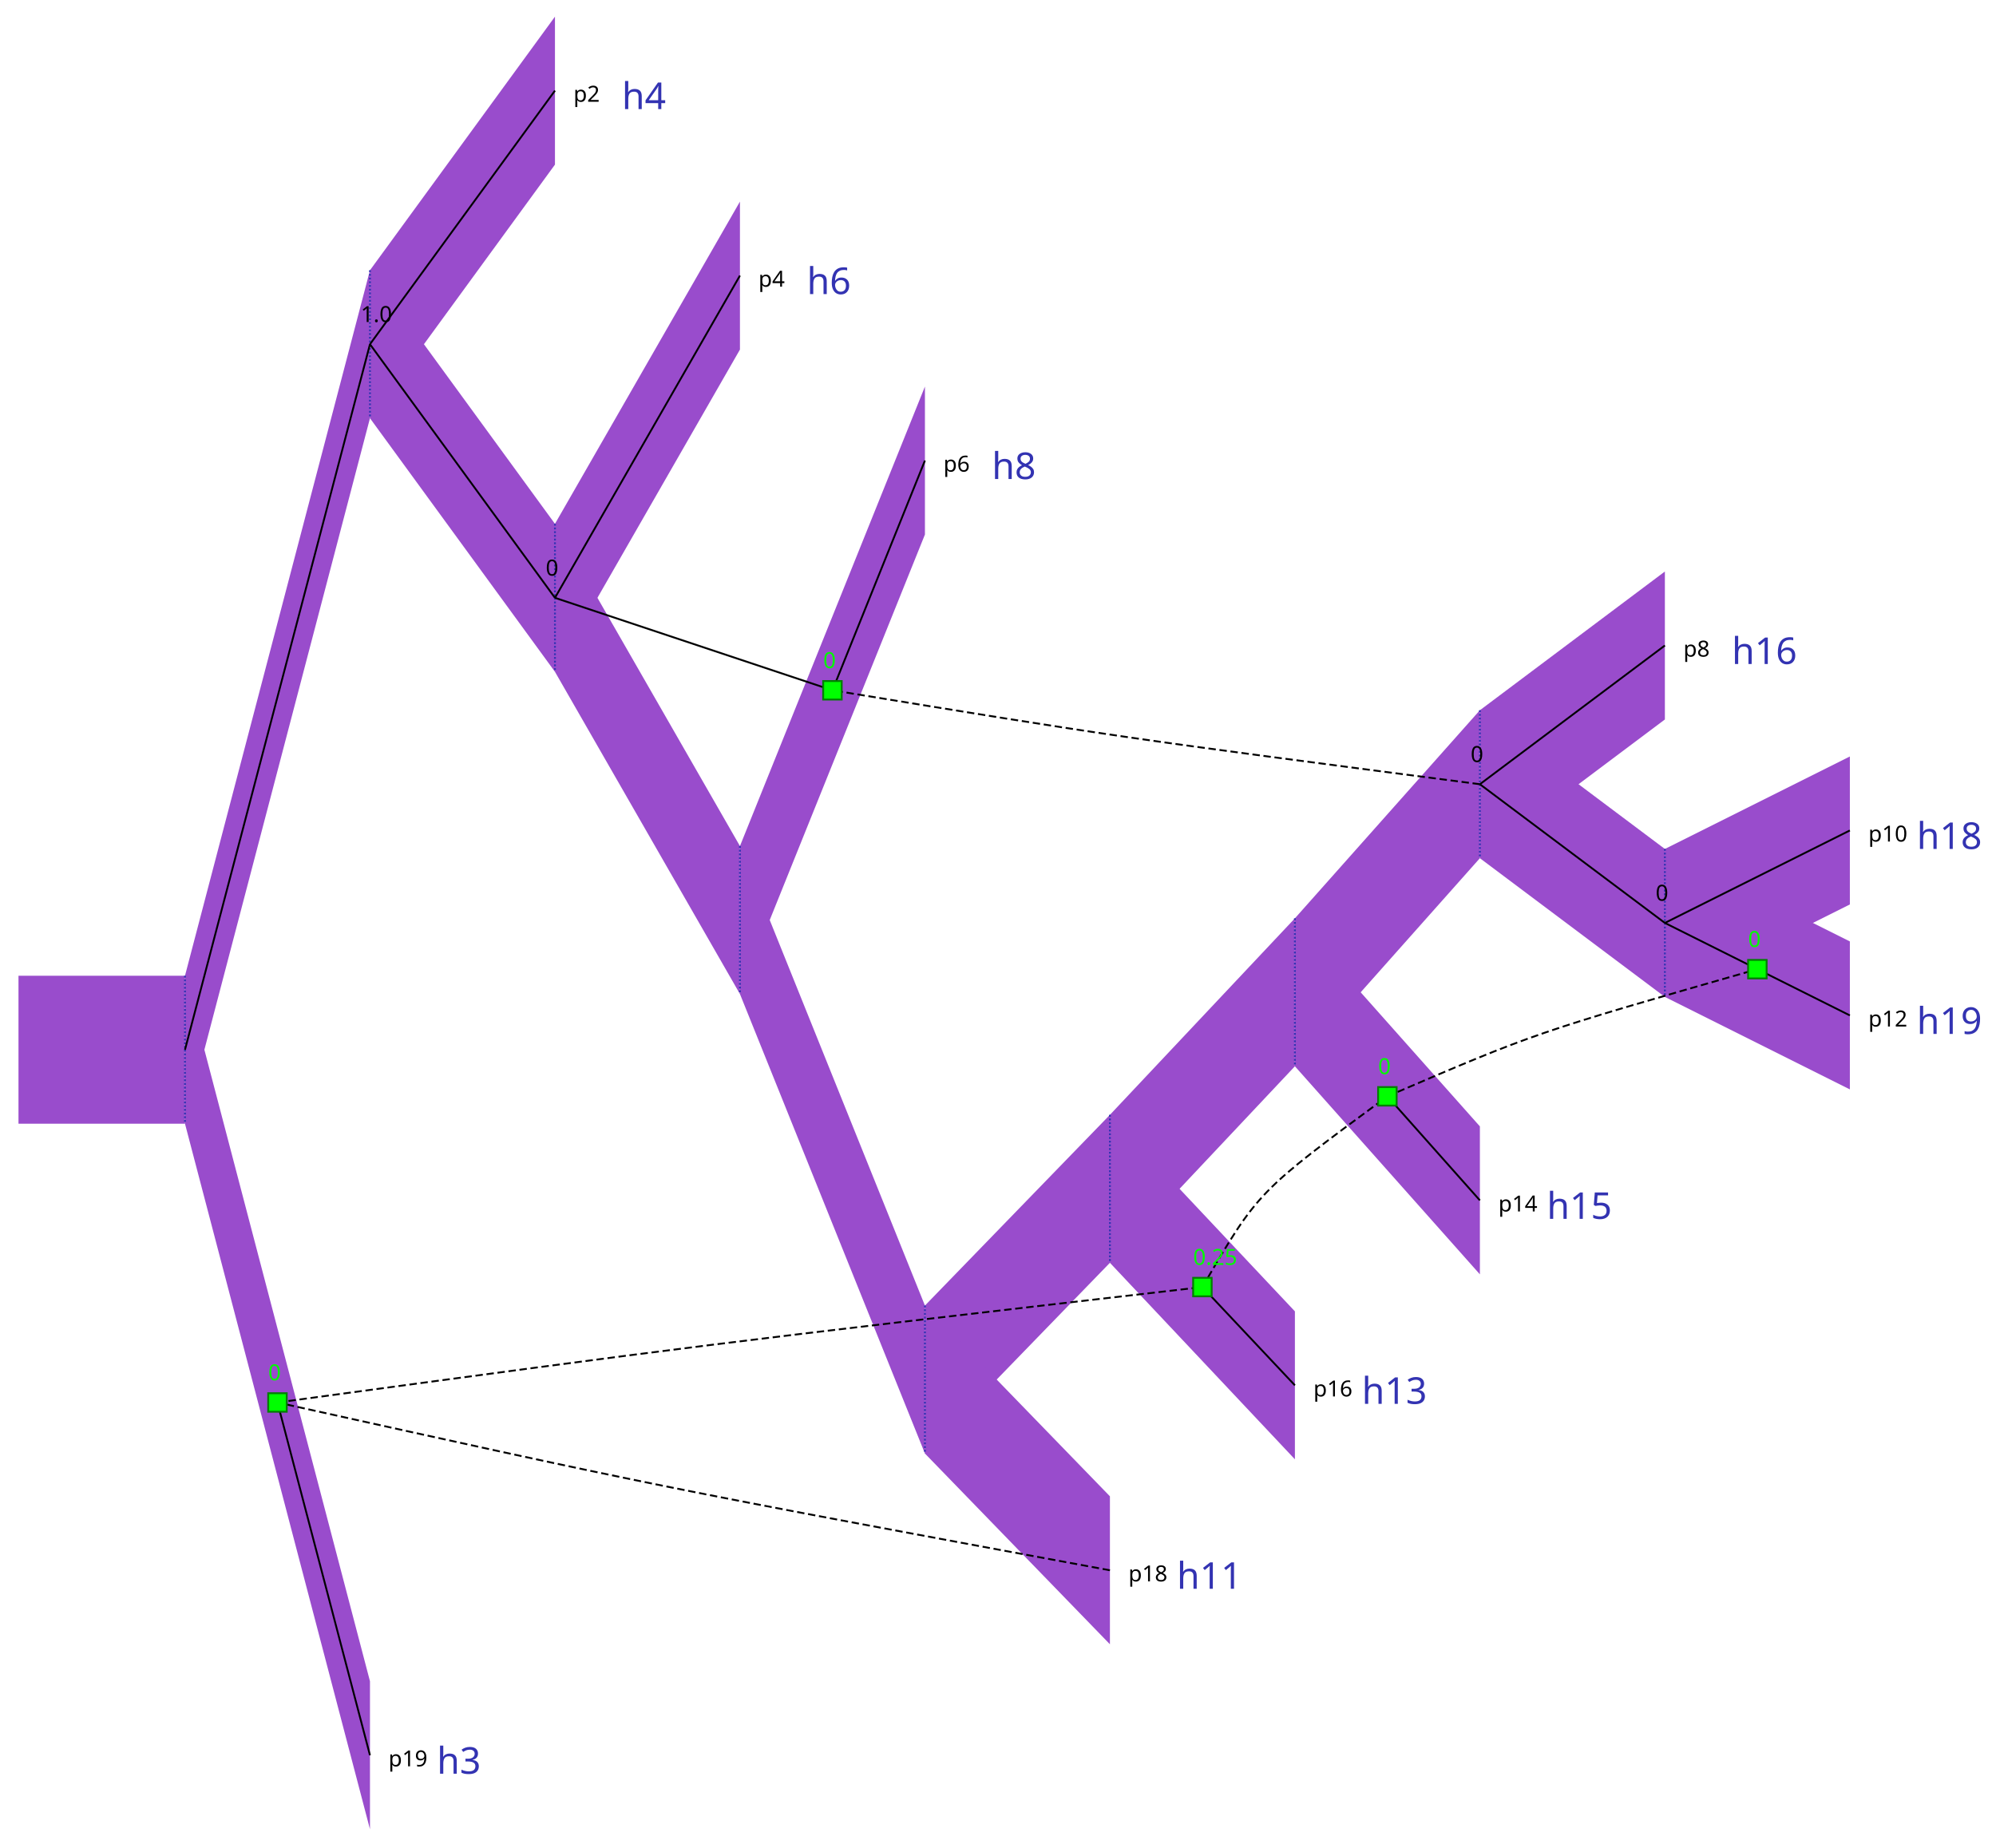
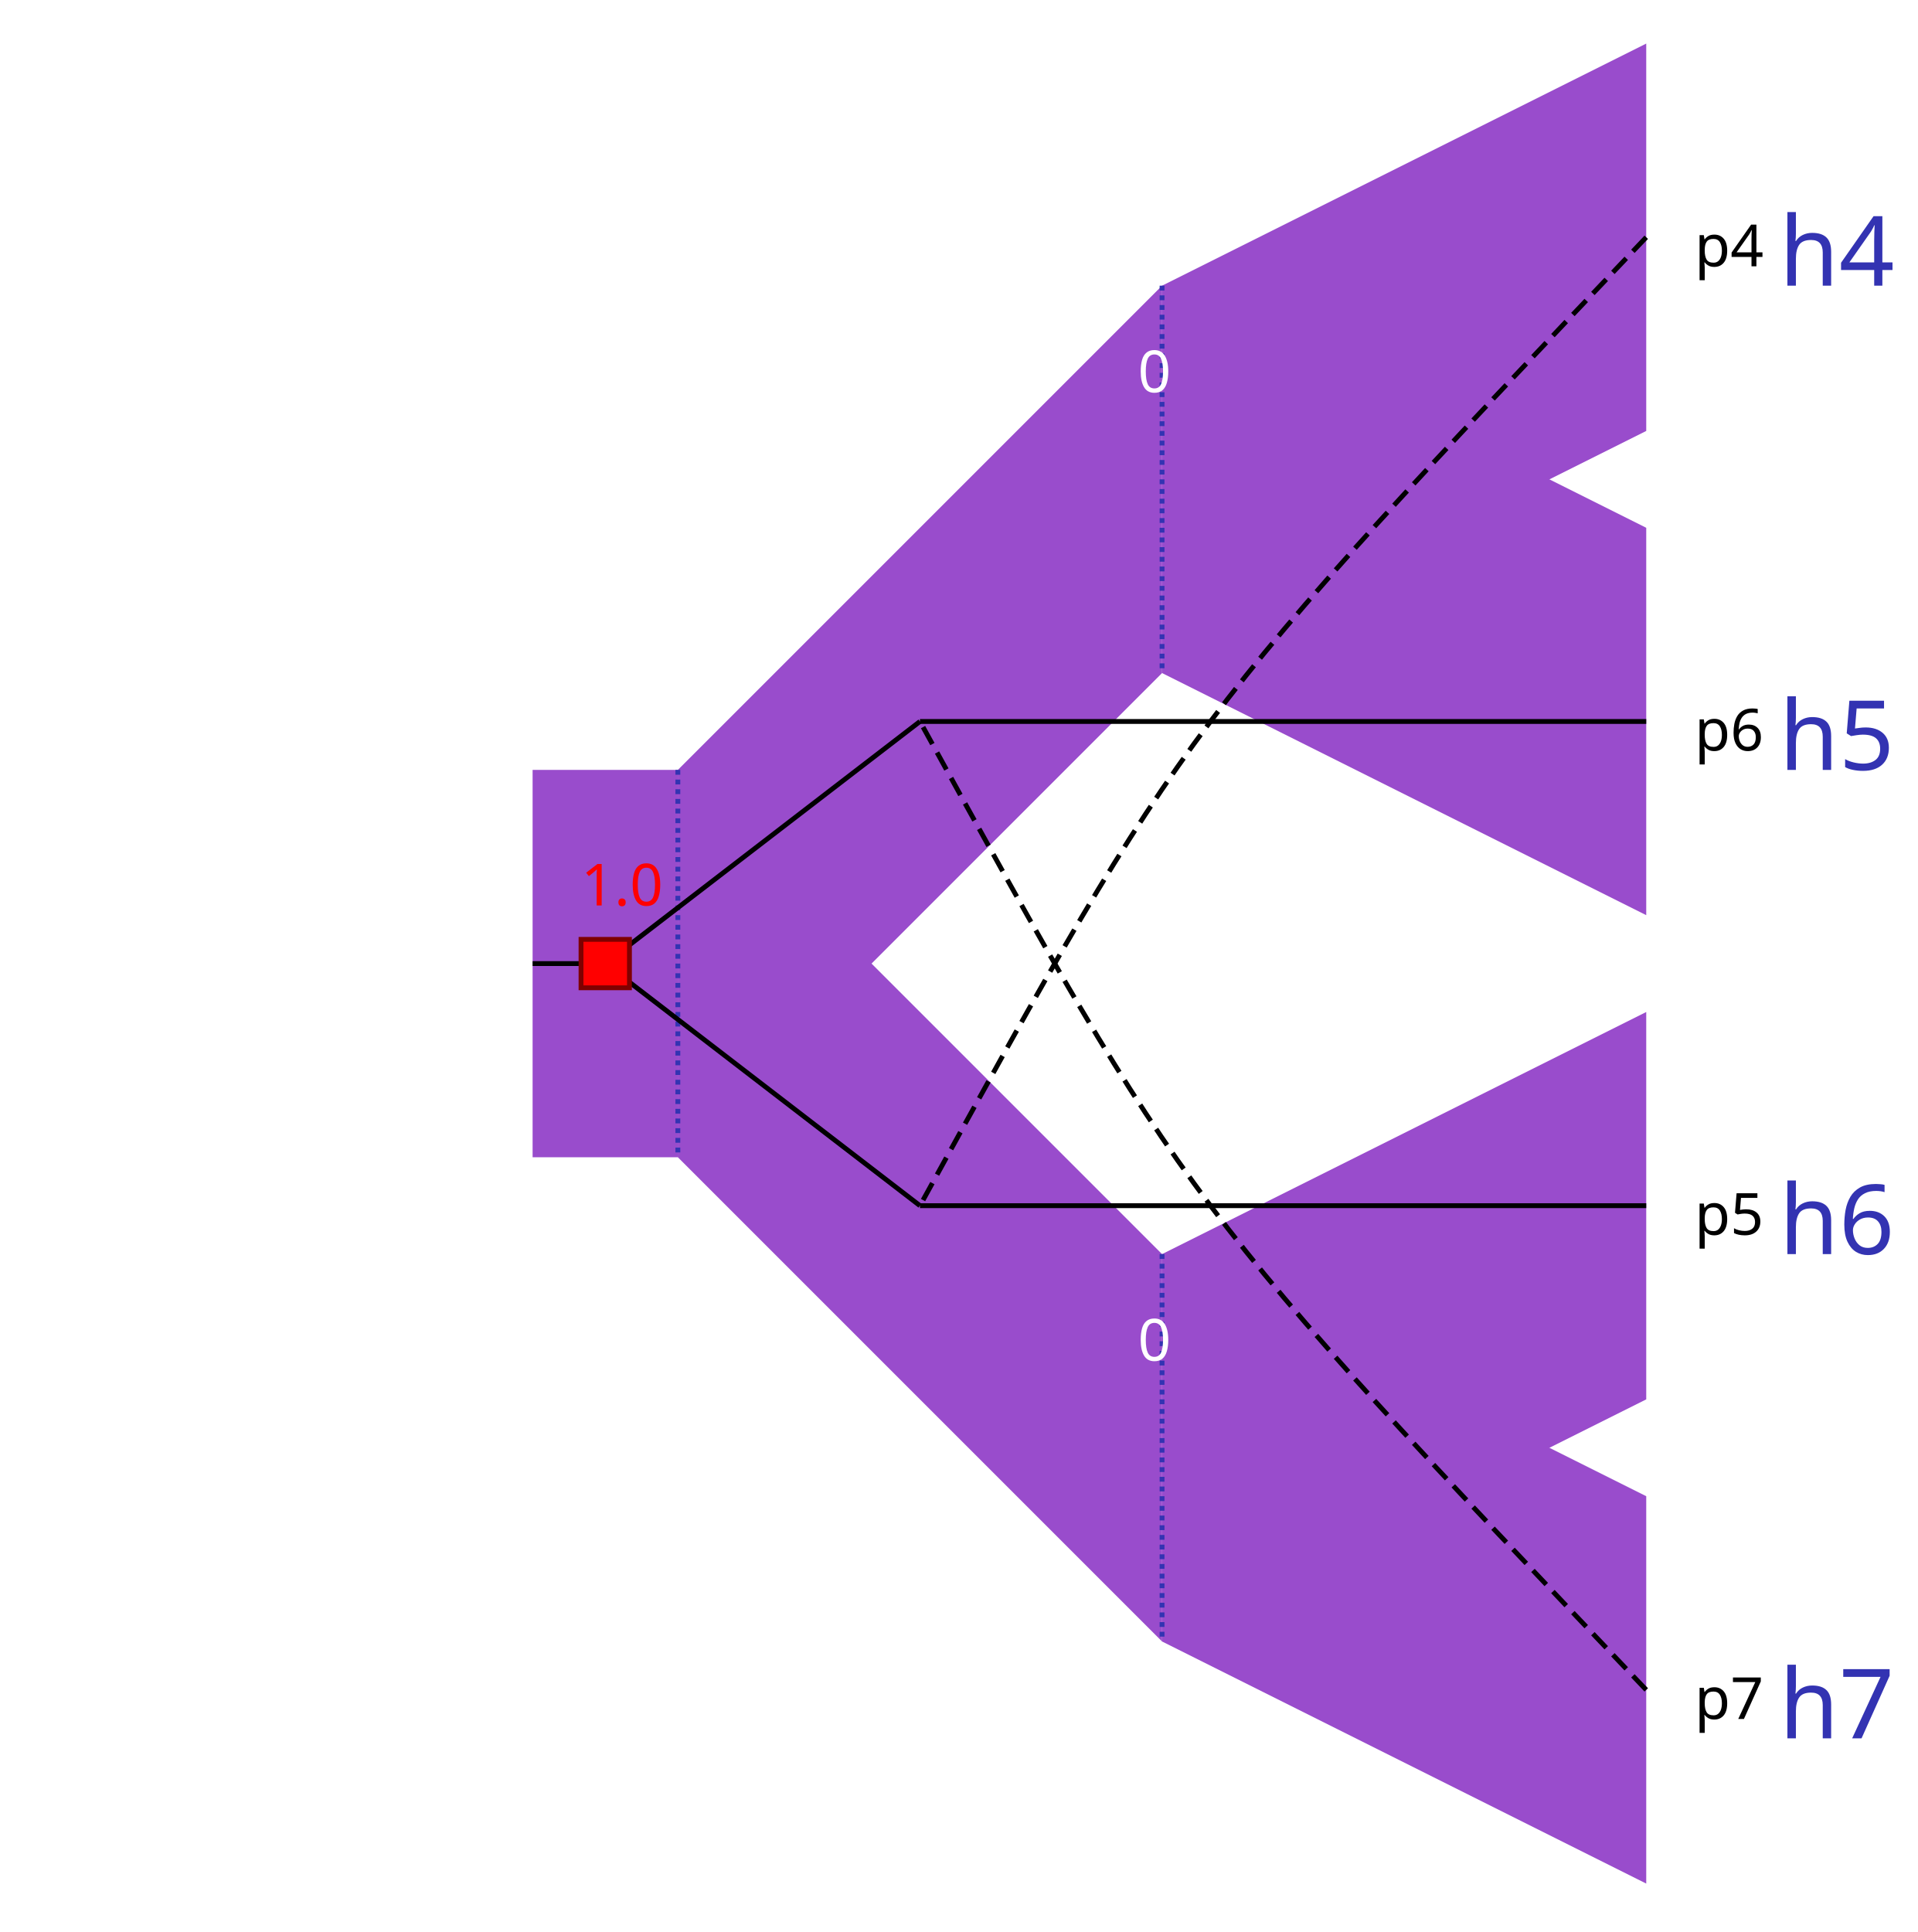
- <svg xmlns="http://www.w3.org/2000/svg" width="1079" height="999" version="1.1">
+ <svg xmlns="http://www.w3.org/2000/svg" width="396" height="399" version="1.1">
  <g>
    <g style="font-family: &quot;Sans&quot;;">
      <g transform="translate(10, 0) ">
-         <polygon stroke="rgb(0,0,0)" stroke-opacity="0" fill="rgb(153,76,204)" points="890,459 990,409 990,489 890,539 " stroke-width="1" />
-         <polygon stroke="rgb(0,0,0)" stroke-opacity="0" fill="rgb(153,76,204)" points="0,527.555 90,527.555 90,607.555 0,607.555 " stroke-width="1" />
-         <polygon stroke="rgb(0,0,0)" stroke-opacity="0" fill="rgb(153,76,204)" points="390,457.438 490,209 490,289 390,537.438 " stroke-width="1" />
-         <polygon stroke="rgb(0,0,0)" stroke-opacity="0" fill="rgb(153,76,204)" points="390,457.438 490,705.875 490,785.875 390,537.438 " stroke-width="1" />
-         <polygon stroke="rgb(0,0,0)" stroke-opacity="0" fill="rgb(153,76,204)" points="890,459 990,509 990,589 890,539 " stroke-width="1" />
-         <polygon stroke="rgb(0,0,0)" stroke-opacity="0" fill="rgb(153,76,204)" points="90,527.555 190,146.109 190,226.109 90,607.555 " stroke-width="1" />
-         <polygon stroke="rgb(0,0,0)" stroke-opacity="0" fill="rgb(153,76,204)" points="690,496.5 790,384 790,464 690,576.5 " stroke-width="1" />
-         <polygon stroke="rgb(0,0,0)" stroke-opacity="0" fill="rgb(153,76,204)" points="590,602.75 690,496.5 690,576.5 590,682.75 " stroke-width="1" />
-         <polygon stroke="rgb(0,0,0)" stroke-opacity="0" fill="rgb(153,76,204)" points="590,602.75 690,709 690,789 590,682.75 " stroke-width="1" />
-         <polygon stroke="rgb(0,0,0)" stroke-opacity="0" fill="rgb(153,76,204)" points="290,283.219 390,109 390,189 290,363.219 " stroke-width="1" />
-         <polygon stroke="rgb(0,0,0)" stroke-opacity="0" fill="rgb(153,76,204)" points="290,283.219 390,457.438 390,537.438 290,363.219 " stroke-width="1" />
-         <polygon stroke="rgb(0,0,0)" stroke-opacity="0" fill="rgb(153,76,204)" points="190,146.109 290,9 290,89 190,226.109 " stroke-width="1" />
-         <polygon stroke="rgb(0,0,0)" stroke-opacity="0" fill="rgb(153,76,204)" points="190,146.109 290,283.219 290,363.219 190,226.109 " stroke-width="1" />
-         <polygon stroke="rgb(0,0,0)" stroke-opacity="0" fill="rgb(153,76,204)" points="490,705.875 590,602.75 590,682.75 490,785.875 " stroke-width="1" />
-         <polygon stroke="rgb(0,0,0)" stroke-opacity="0" fill="rgb(153,76,204)" points="790,384 890,309 890,389 790,464 " stroke-width="1" />
-         <polygon stroke="rgb(0,0,0)" stroke-opacity="0" fill="rgb(153,76,204)" points="690,496.5 790,609 790,689 690,576.5 " stroke-width="1" />
-         <polygon stroke="rgb(0,0,0)" stroke-opacity="0" fill="rgb(153,76,204)" points="90,527.555 190,909 190,989 90,607.555 " stroke-width="1" />
-         <polygon stroke="rgb(0,0,0)" stroke-opacity="0" fill="rgb(153,76,204)" points="790,384 890,459 890,539 790,464 " stroke-width="1" />
-         <polygon stroke="rgb(0,0,0)" stroke-opacity="0" fill="rgb(153,76,204)" points="490,705.875 590,809 590,889 490,785.875 " stroke-width="1" />
-         <line x1="90" y1="527.555" x2="90" y2="607.555" stroke="rgb(51,51,178)" style="stroke-dasharray: 1, 1" />
-         <line x1="490" y1="705.875" x2="490" y2="785.875" stroke="rgb(51,51,178)" style="stroke-dasharray: 1, 1" />
-         <line x1="190" y1="146.109" x2="190" y2="226.109" stroke="rgb(51,51,178)" style="stroke-dasharray: 1, 1" />
-         <line x1="790" y1="384" x2="790" y2="464" stroke="rgb(51,51,178)" style="stroke-dasharray: 1, 1" />
-         <line x1="690" y1="496.5" x2="690" y2="576.5" stroke="rgb(51,51,178)" style="stroke-dasharray: 1, 1" />
-         <line x1="390" y1="457.438" x2="390" y2="537.438" stroke="rgb(51,51,178)" style="stroke-dasharray: 1, 1" />
-         <line x1="290" y1="283.219" x2="290" y2="363.219" stroke="rgb(51,51,178)" style="stroke-dasharray: 1, 1" />
-         <line x1="590" y1="602.75" x2="590" y2="682.75" stroke="rgb(51,51,178)" style="stroke-dasharray: 1, 1" />
-         <line x1="890" y1="459" x2="890" y2="539" stroke="rgb(51,51,178)" style="stroke-dasharray: 1, 1" />
-         <g transform="translate(1026.182,459) rotate(0)">
-           <text x="0" y="0" font-size="20" stroke="rgb(0,0,0)" stroke-opacity="0" fill="rgb(51,51,178)" stroke-width="1" text-anchor="start" style="dominant-baseline: auto">h18</text>
-         </g>
-         <g transform="translate(526.1818,259) rotate(0)">
-           <text x="0" y="0" font-size="20" stroke="rgb(0,0,0)" stroke-opacity="0" fill="rgb(51,51,178)" stroke-width="1" text-anchor="start" style="dominant-baseline: auto">h8</text>
-         </g>
-         <g transform="translate(1026.182,559) rotate(0)">
-           <text x="0" y="0" font-size="20" stroke="rgb(0,0,0)" stroke-opacity="0" fill="rgb(51,51,178)" stroke-width="1" text-anchor="start" style="dominant-baseline: auto">h19</text>
-         </g>
-         <g transform="translate(726.1818,759) rotate(0)">
-           <text x="0" y="0" font-size="20" stroke="rgb(0,0,0)" stroke-opacity="0" fill="rgb(51,51,178)" stroke-width="1" text-anchor="start" style="dominant-baseline: auto">h13</text>
-         </g>
-         <g transform="translate(426.1818,159) rotate(0)">
+         <polygon stroke="rgb(0,0,0)" stroke-opacity="0" fill="rgb(153,76,204)" points="130,159 230,59 230,139 130,239 " stroke-width="1" />
+         <polygon stroke="rgb(0,0,0)" stroke-opacity="0" fill="rgb(153,76,204)" points="130,159 230,259 230,339 130,239 " stroke-width="1" />
+         <polygon stroke="rgb(0,0,0)" stroke-opacity="0" fill="rgb(153,76,204)" points="100,159 130,159 130,239 100,239 " stroke-width="1" />
+         <polygon stroke="rgb(0,0,0)" stroke-opacity="0" fill="rgb(153,76,204)" points="230,259 330,209 330,289 230,339 " stroke-width="1" />
+         <polygon stroke="rgb(0,0,0)" stroke-opacity="0" fill="rgb(153,76,204)" points="230,259 330,309 330,389 230,339 " stroke-width="1" />
+         <polygon stroke="rgb(0,0,0)" stroke-opacity="0" fill="rgb(153,76,204)" points="230,59 330,9 330,89 230,139 " stroke-width="1" />
+         <polygon stroke="rgb(0,0,0)" stroke-opacity="0" fill="rgb(153,76,204)" points="230,59 330,109 330,189 230,139 " stroke-width="1" />
+         <line x1="230" y1="59" x2="230" y2="139" stroke="rgb(51,51,178)" style="stroke-dasharray: 1, 1" />
+         <line x1="230" y1="259" x2="230" y2="339" stroke="rgb(51,51,178)" style="stroke-dasharray: 1, 1" />
+         <line x1="130" y1="159" x2="130" y2="239" stroke="rgb(51,51,178)" style="stroke-dasharray: 1, 1" />
+         <g transform="translate(357.4545,259) rotate(0)">
          <text x="0" y="0" font-size="20" stroke="rgb(0,0,0)" stroke-opacity="0" fill="rgb(51,51,178)" stroke-width="1" text-anchor="start" style="dominant-baseline: auto">h6</text>
        </g>
-         <g transform="translate(326.1818,59) rotate(0)">
+         <g transform="translate(357.4545,359) rotate(0)">
+           <text x="0" y="0" font-size="20" stroke="rgb(0,0,0)" stroke-opacity="0" fill="rgb(51,51,178)" stroke-width="1" text-anchor="start" style="dominant-baseline: auto">h7</text>
+         </g>
+         <g transform="translate(357.4545,59) rotate(0)">
          <text x="0" y="0" font-size="20" stroke="rgb(0,0,0)" stroke-opacity="0" fill="rgb(51,51,178)" stroke-width="1" text-anchor="start" style="dominant-baseline: auto">h4</text>
        </g>
-         <g transform="translate(926.1818,359) rotate(0)">
-           <text x="0" y="0" font-size="20" stroke="rgb(0,0,0)" stroke-opacity="0" fill="rgb(51,51,178)" stroke-width="1" text-anchor="start" style="dominant-baseline: auto">h16</text>
+         <g transform="translate(357.4545,159) rotate(0)">
+           <text x="0" y="0" font-size="20" stroke="rgb(0,0,0)" stroke-opacity="0" fill="rgb(51,51,178)" stroke-width="1" text-anchor="start" style="dominant-baseline: auto">h5</text>
        </g>
-         <g transform="translate(826.1818,659) rotate(0)">
-           <text x="0" y="0" font-size="20" stroke="rgb(0,0,0)" stroke-opacity="0" fill="rgb(51,51,178)" stroke-width="1" text-anchor="start" style="dominant-baseline: auto">h15</text>
+         <line x1="180" y1="249" x2="115" y2="199" stroke="rgb(0,0,0)" />
+         <line x1="180" y1="149" x2="115" y2="199" stroke="rgb(0,0,0)" />
+         <line x1="115" y1="199" x2="100" y2="199" stroke="rgb(0,0,0)" />
+         <line x1="330" y1="149" x2="180" y2="149" stroke="rgb(0,0,0)" />
+         <path d="M330 349 C235 249 235 249 180 149" style="stroke-dasharray: 4, 2" stroke="rgb(0,0,0)" fill="rgb(0,0,0)" fill-opacity="0" />
+         <path d="M330 49 C235 149 235 149 180 249" style="stroke-dasharray: 4, 2" stroke="rgb(0,0,0)" fill="rgb(0,0,0)" fill-opacity="0" />
+         <line x1="330" y1="249" x2="180" y2="249" stroke="rgb(0,0,0)" />
+         <g transform="translate(225,281) rotate(0)">
+           <text x="0" y="0" font-size="12" stroke="rgb(0,0,0)" stroke-opacity="0" fill="rgb(255,255,255)" stroke-width="1" text-anchor="start" style="dominant-baseline: auto">0</text>
        </g>
-         <g transform="translate(226.1818,959) rotate(0)">
-           <text x="0" y="0" font-size="20" stroke="rgb(0,0,0)" stroke-opacity="0" fill="rgb(51,51,178)" stroke-width="1" text-anchor="start" style="dominant-baseline: auto">h3</text>
+         <g transform="translate(225,81) rotate(0)">
+           <text x="0" y="0" font-size="12" stroke="rgb(0,0,0)" stroke-opacity="0" fill="rgb(255,255,255)" stroke-width="1" text-anchor="start" style="dominant-baseline: auto">0</text>
        </g>
-         <g transform="translate(626.1818,859) rotate(0)">
-           <text x="0" y="0" font-size="20" stroke="rgb(0,0,0)" stroke-opacity="0" fill="rgb(51,51,178)" stroke-width="1" text-anchor="start" style="dominant-baseline: auto">h11</text>
+         <rect x="110" y="194" width="10" height="10" stroke="rgb(127,0,0)" fill="rgb(255,0,0)" stroke-width="1" />
+         <g transform="translate(110,187) rotate(0)">
+           <text x="0" y="0" font-size="12" stroke="rgb(0,0,0)" stroke-opacity="0" fill="rgb(255,0,0)" stroke-width="1" text-anchor="start" style="dominant-baseline: auto">1.0</text>
        </g>
-         <line x1="290" y1="49" x2="190" y2="186.109" stroke="rgb(0,0,0)" />
-         <line x1="290" y1="323.219" x2="190" y2="186.109" stroke="rgb(0,0,0)" />
-         <line x1="190" y1="186.109" x2="90" y2="567.555" stroke="rgb(0,0,0)" />
-         <line x1="490" y1="249" x2="440" y2="373.219" stroke="rgb(0,0,0)" />
-         <path d="M790 424 C595 398.609 595 398.609 440 373.219" style="stroke-dasharray: 4, 2" stroke="rgb(0,0,0)" fill="rgb(0,0,0)" fill-opacity="0" />
-         <line x1="390" y1="149" x2="290" y2="323.219" stroke="rgb(0,0,0)" />
-         <line x1="440" y1="373.219" x2="290" y2="323.219" stroke="rgb(0,0,0)" />
-         <line x1="890" y1="349" x2="790" y2="424" stroke="rgb(0,0,0)" />
-         <line x1="890" y1="499" x2="790" y2="424" stroke="rgb(0,0,0)" />
-         <line x1="990" y1="449" x2="890" y2="499" stroke="rgb(0,0,0)" />
-         <line x1="940" y1="524" x2="890" y2="499" stroke="rgb(0,0,0)" />
-         <line x1="990" y1="549" x2="940" y2="524" stroke="rgb(0,0,0)" />
-         <path d="M740 592.75 C820 558.375 820 558.375 940 524" style="stroke-dasharray: 4, 2" stroke="rgb(0,0,0)" fill="rgb(0,0,0)" fill-opacity="0" />
-         <line x1="790" y1="649" x2="740" y2="592.75" stroke="rgb(0,0,0)" />
-         <path d="M640 695.875 C670 644.312 670 644.312 740 592.75" style="stroke-dasharray: 4, 2" stroke="rgb(0,0,0)" fill="rgb(0,0,0)" fill-opacity="0" />
-         <line x1="690" y1="749" x2="640" y2="695.875" stroke="rgb(0,0,0)" />
-         <path d="M140 758.277 C370 727.076 370 727.076 640 695.875" style="stroke-dasharray: 4, 2" stroke="rgb(0,0,0)" fill="rgb(0,0,0)" fill-opacity="0" />
-         <path d="M590 849 C345 803.639 345 803.639 140 758.277" style="stroke-dasharray: 4, 2" stroke="rgb(0,0,0)" fill="rgb(0,0,0)" fill-opacity="0" />
-         <line x1="190" y1="949" x2="140" y2="758.277" stroke="rgb(0,0,0)" />
-         <g transform="translate(285,311.2188) rotate(0)">
-           <text x="0" y="0" font-size="12" stroke="rgb(0,0,0)" stroke-opacity="0" fill="rgb(0,0,0)" stroke-width="1" text-anchor="start" style="dominant-baseline: auto">0</text>
-         </g>
-         <g transform="translate(185,174.1094) rotate(0)">
-           <text x="0" y="0" font-size="12" stroke="rgb(0,0,0)" stroke-opacity="0" fill="rgb(0,0,0)" stroke-width="1" text-anchor="start" style="dominant-baseline: auto">1.0</text>
-         </g>
-         <g transform="translate(785,412) rotate(0)">
-           <text x="0" y="0" font-size="12" stroke="rgb(0,0,0)" stroke-opacity="0" fill="rgb(0,0,0)" stroke-width="1" text-anchor="start" style="dominant-baseline: auto">0</text>
-         </g>
-         <rect x="435" y="368.219" width="10" height="10" stroke="rgb(0,127,0)" fill="rgb(0,255,0)" stroke-width="1" />
-         <g transform="translate(435,361.2188) rotate(0)">
-           <text x="0" y="0" font-size="12" stroke="rgb(0,0,0)" stroke-opacity="0" fill="rgb(0,255,0)" stroke-width="1" text-anchor="start" style="dominant-baseline: auto">0</text>
-         </g>
-         <g transform="translate(885,487) rotate(0)">
-           <text x="0" y="0" font-size="12" stroke="rgb(0,0,0)" stroke-opacity="0" fill="rgb(0,0,0)" stroke-width="1" text-anchor="start" style="dominant-baseline: auto">0</text>
-         </g>
-         <rect x="935" y="519" width="10" height="10" stroke="rgb(0,127,0)" fill="rgb(0,255,0)" stroke-width="1" />
-         <g transform="translate(935,512) rotate(0)">
-           <text x="0" y="0" font-size="12" stroke="rgb(0,0,0)" stroke-opacity="0" fill="rgb(0,255,0)" stroke-width="1" text-anchor="start" style="dominant-baseline: auto">0</text>
-         </g>
-         <rect x="735" y="587.75" width="10" height="10" stroke="rgb(0,127,0)" fill="rgb(0,255,0)" stroke-width="1" />
-         <g transform="translate(735,580.75) rotate(0)">
-           <text x="0" y="0" font-size="12" stroke="rgb(0,0,0)" stroke-opacity="0" fill="rgb(0,255,0)" stroke-width="1" text-anchor="start" style="dominant-baseline: auto">0</text>
-         </g>
-         <rect x="635" y="690.875" width="10" height="10" stroke="rgb(0,127,0)" fill="rgb(0,255,0)" stroke-width="1" />
-         <g transform="translate(635,683.875) rotate(0)">
-           <text x="0" y="0" font-size="12" stroke="rgb(0,0,0)" stroke-opacity="0" fill="rgb(0,255,0)" stroke-width="1" text-anchor="start" style="dominant-baseline: auto">0.25</text>
-         </g>
-         <rect x="135" y="753.277" width="10" height="10" stroke="rgb(0,127,0)" fill="rgb(0,255,0)" stroke-width="1" />
-         <g transform="translate(135,746.2773) rotate(0)">
-           <text x="0" y="0" font-size="12" stroke="rgb(0,0,0)" stroke-opacity="0" fill="rgb(0,255,0)" stroke-width="1" text-anchor="start" style="dominant-baseline: auto">0</text>
-         </g>
-         <g transform="translate(300,55) rotate(0)">
-           <text x="0" y="0" font-size="12" stroke="rgb(0,0,0)" stroke-opacity="0" fill="rgb(0,0,0)" stroke-width="1" text-anchor="start" style="dominant-baseline: auto">p2</text>
-         </g>
-         <g transform="translate(500,255) rotate(0)">
+         <g transform="translate(340,155) rotate(0)">
          <text x="0" y="0" font-size="12" stroke="rgb(0,0,0)" stroke-opacity="0" fill="rgb(0,0,0)" stroke-width="1" text-anchor="start" style="dominant-baseline: auto">p6</text>
        </g>
-         <g transform="translate(400,155) rotate(0)">
+         <g transform="translate(340,355) rotate(0)">
+           <text x="0" y="0" font-size="12" stroke="rgb(0,0,0)" stroke-opacity="0" fill="rgb(0,0,0)" stroke-width="1" text-anchor="start" style="dominant-baseline: auto">p7</text>
+         </g>
+         <g transform="translate(340,55) rotate(0)">
          <text x="0" y="0" font-size="12" stroke="rgb(0,0,0)" stroke-opacity="0" fill="rgb(0,0,0)" stroke-width="1" text-anchor="start" style="dominant-baseline: auto">p4</text>
        </g>
-         <g transform="translate(900,355) rotate(0)">
-           <text x="0" y="0" font-size="12" stroke="rgb(0,0,0)" stroke-opacity="0" fill="rgb(0,0,0)" stroke-width="1" text-anchor="start" style="dominant-baseline: auto">p8</text>
-         </g>
-         <g transform="translate(1000,455) rotate(0)">
-           <text x="0" y="0" font-size="12" stroke="rgb(0,0,0)" stroke-opacity="0" fill="rgb(0,0,0)" stroke-width="1" text-anchor="start" style="dominant-baseline: auto">p10</text>
-         </g>
-         <g transform="translate(1000,555) rotate(0)">
-           <text x="0" y="0" font-size="12" stroke="rgb(0,0,0)" stroke-opacity="0" fill="rgb(0,0,0)" stroke-width="1" text-anchor="start" style="dominant-baseline: auto">p12</text>
-         </g>
-         <g transform="translate(800,655) rotate(0)">
-           <text x="0" y="0" font-size="12" stroke="rgb(0,0,0)" stroke-opacity="0" fill="rgb(0,0,0)" stroke-width="1" text-anchor="start" style="dominant-baseline: auto">p14</text>
-         </g>
-         <g transform="translate(700,755) rotate(0)">
-           <text x="0" y="0" font-size="12" stroke="rgb(0,0,0)" stroke-opacity="0" fill="rgb(0,0,0)" stroke-width="1" text-anchor="start" style="dominant-baseline: auto">p16</text>
-         </g>
-         <g transform="translate(600,855) rotate(0)">
-           <text x="0" y="0" font-size="12" stroke="rgb(0,0,0)" stroke-opacity="0" fill="rgb(0,0,0)" stroke-width="1" text-anchor="start" style="dominant-baseline: auto">p18</text>
-         </g>
-         <g transform="translate(200,955) rotate(0)">
-           <text x="0" y="0" font-size="12" stroke="rgb(0,0,0)" stroke-opacity="0" fill="rgb(0,0,0)" stroke-width="1" text-anchor="start" style="dominant-baseline: auto">p19</text>
+         <g transform="translate(340,255) rotate(0)">
+           <text x="0" y="0" font-size="12" stroke="rgb(0,0,0)" stroke-opacity="0" fill="rgb(0,0,0)" stroke-width="1" text-anchor="start" style="dominant-baseline: auto">p5</text>
        </g>
      </g>
    </g>
  </g>
</svg>
